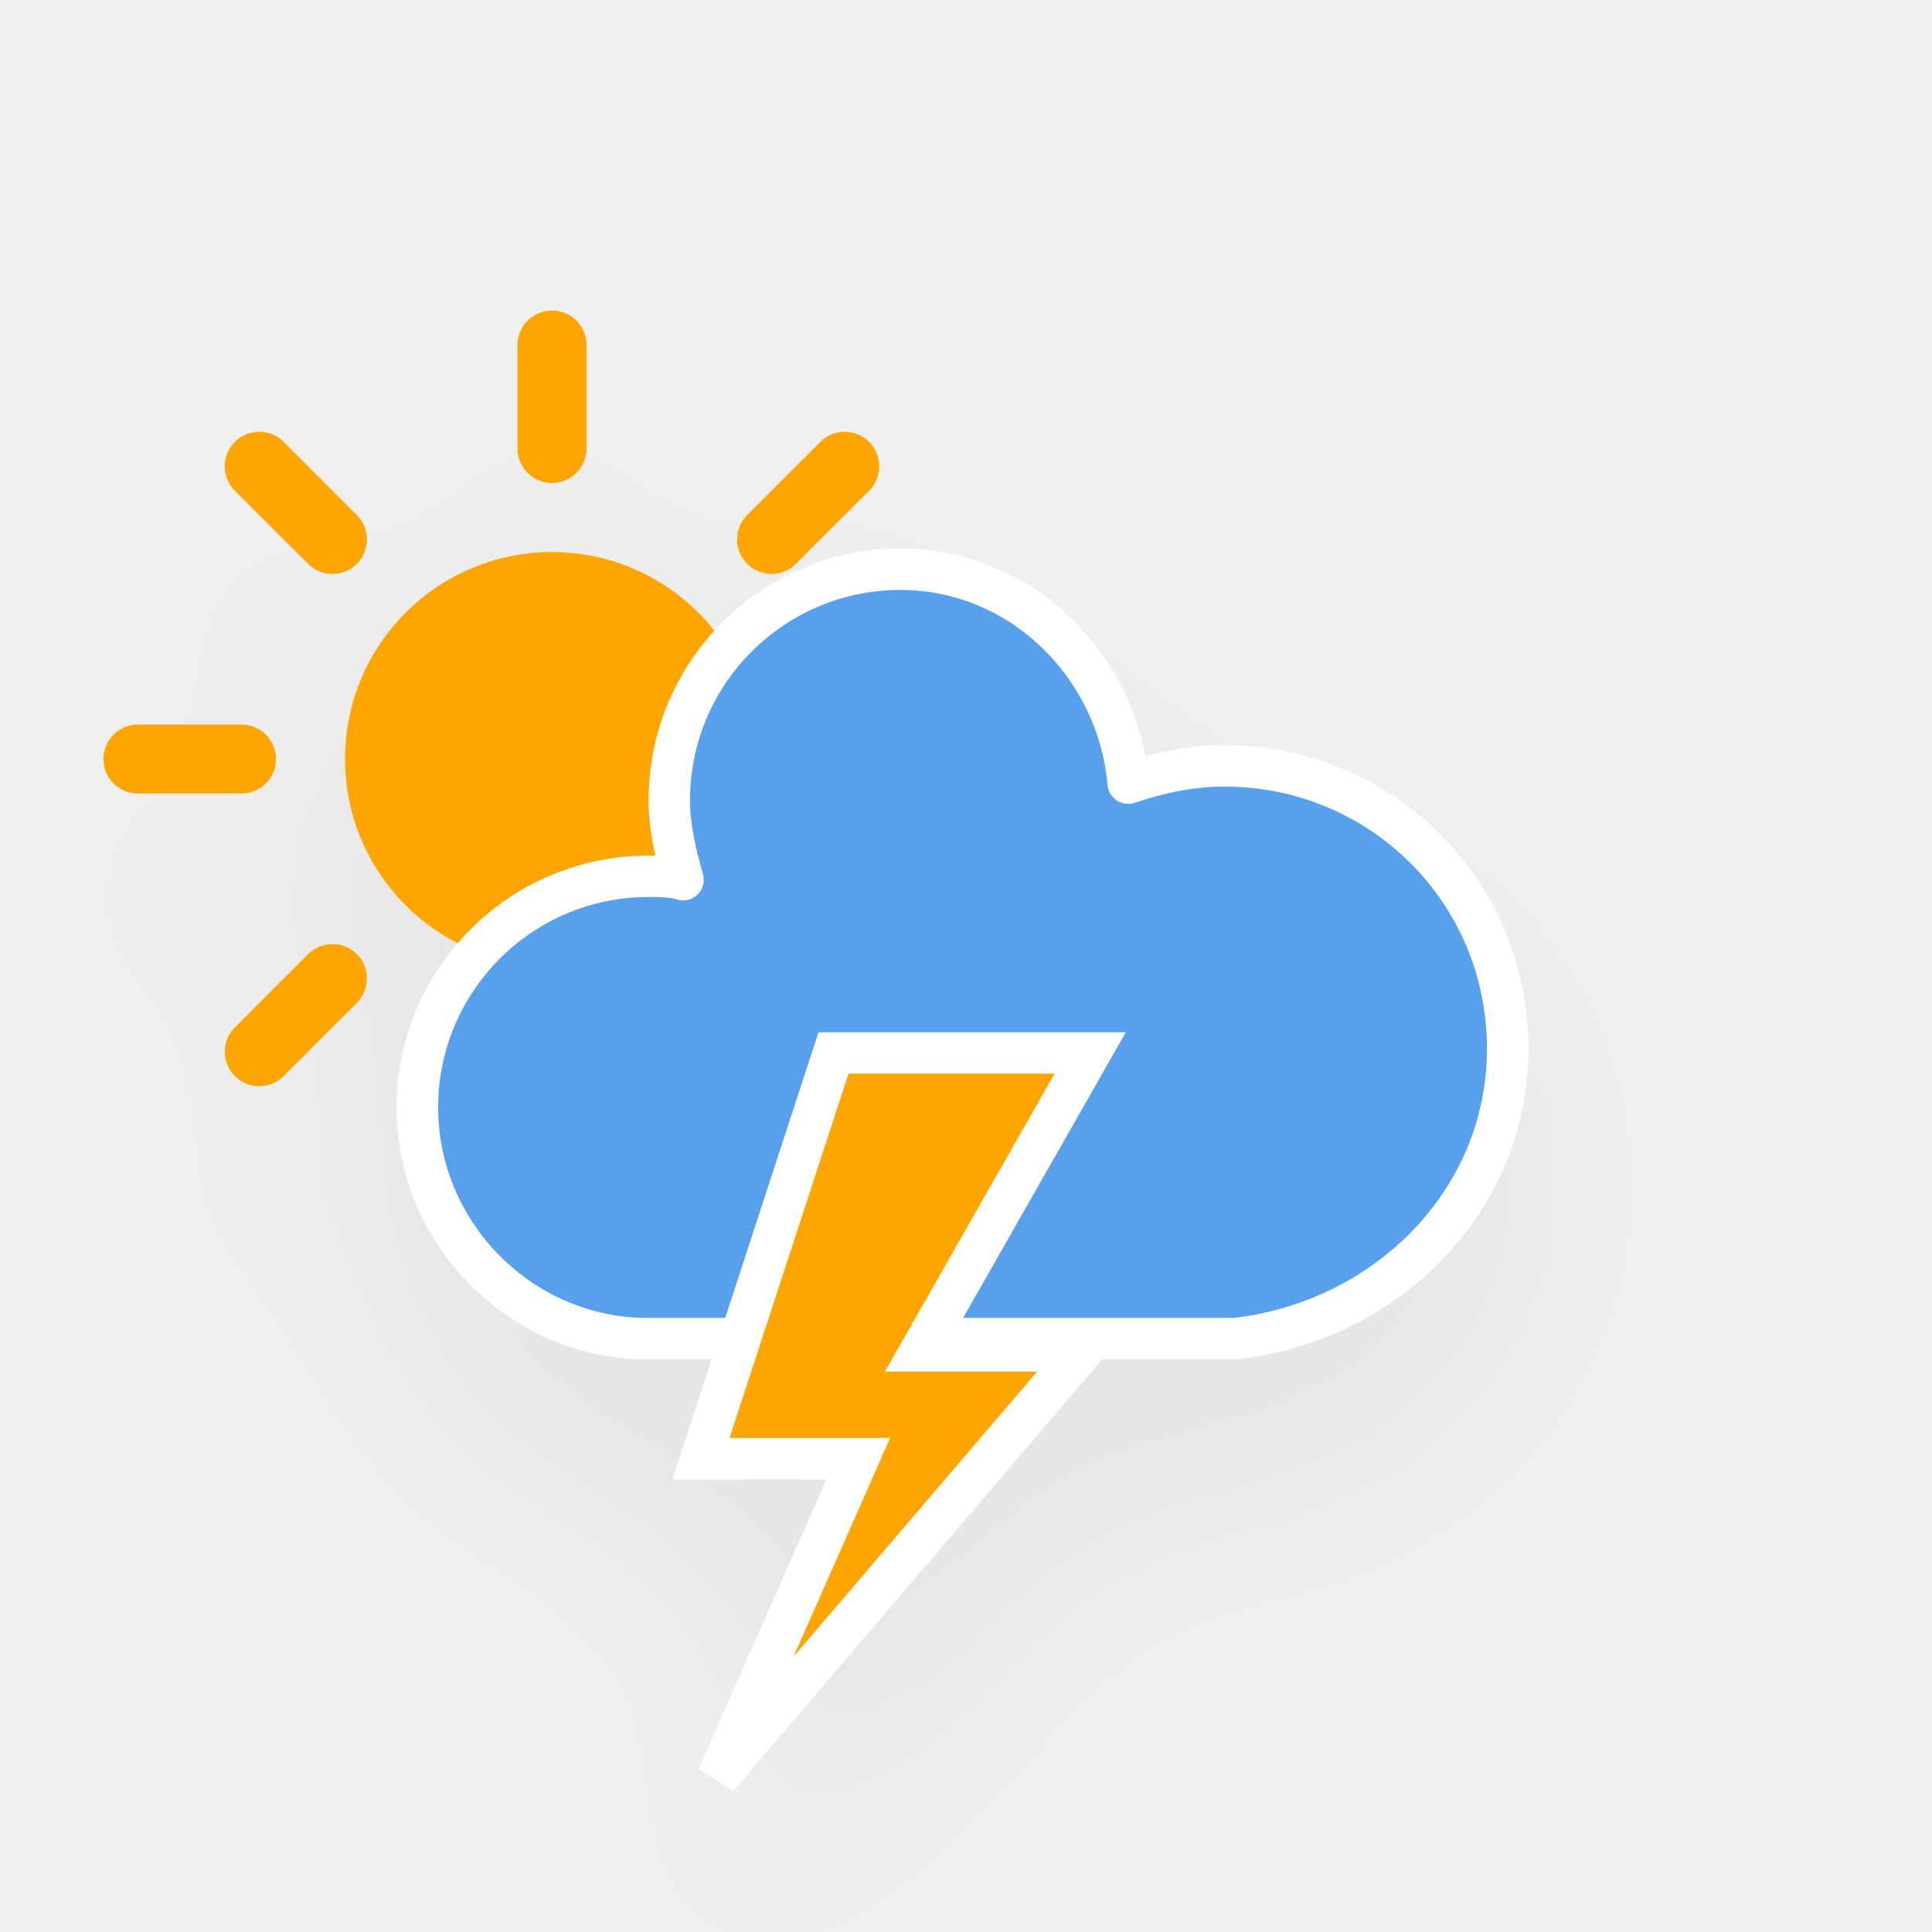
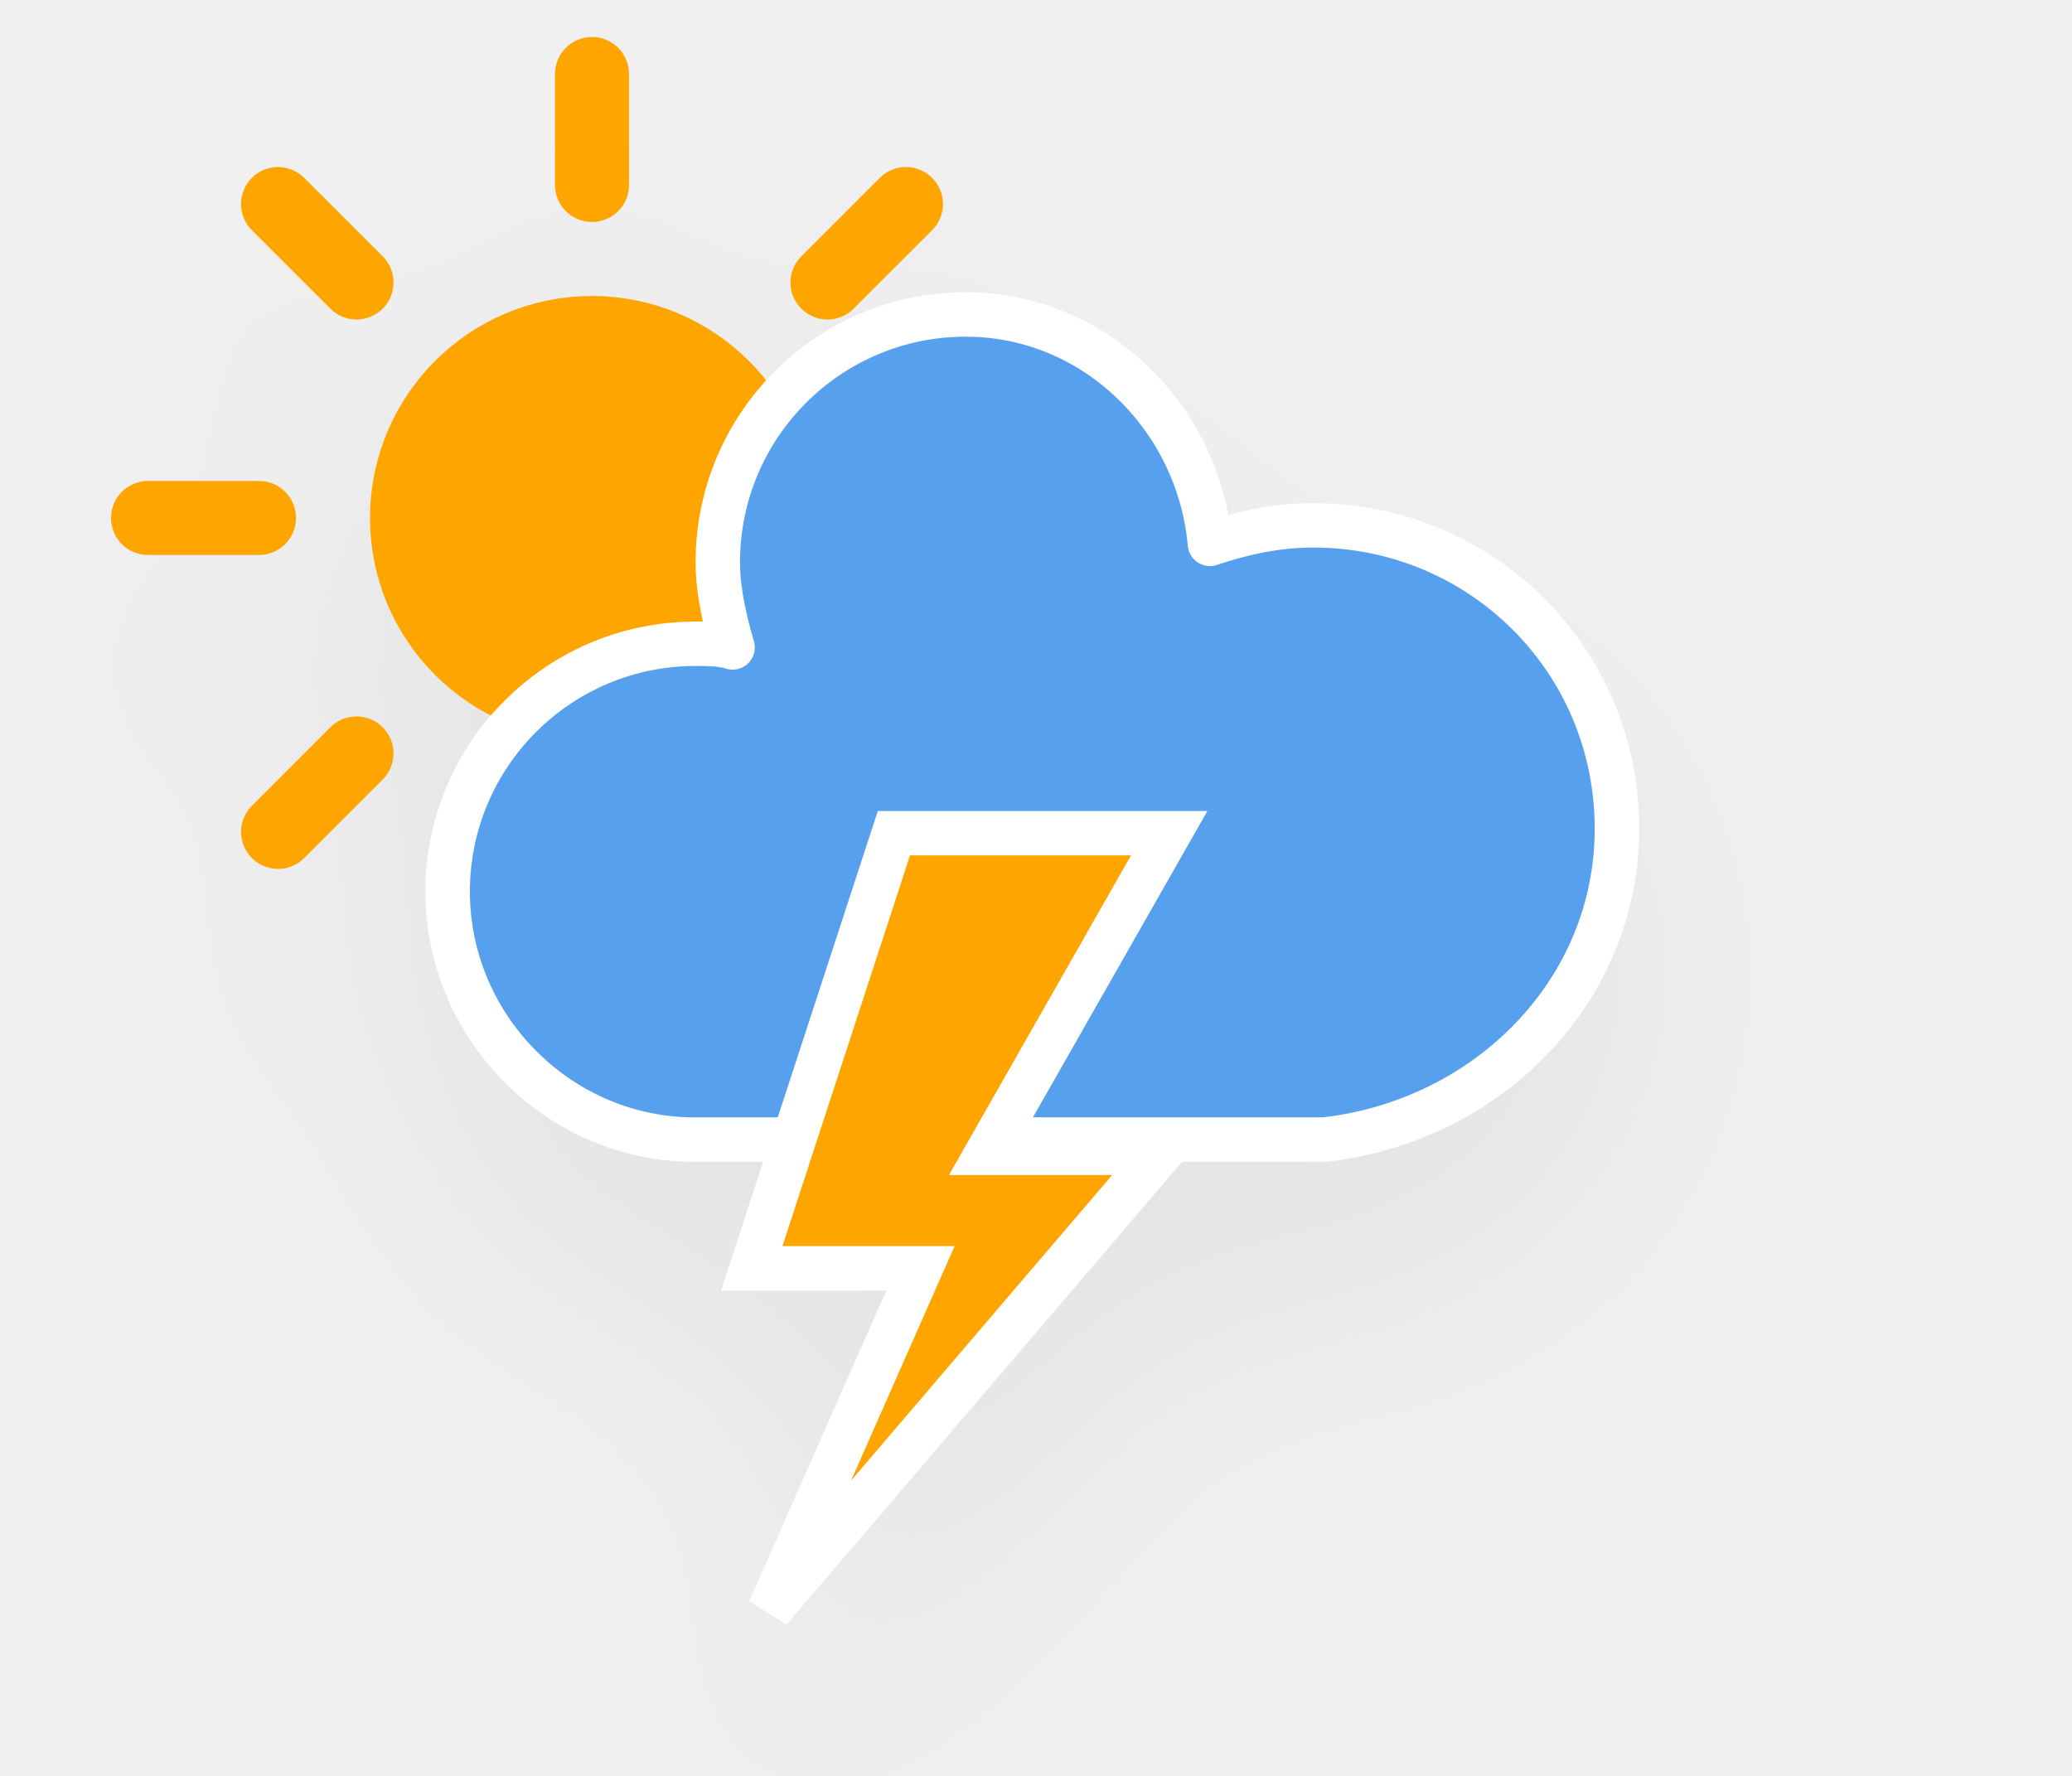
- <svg xmlns="http://www.w3.org/2000/svg" width="56" height="56" version="1.1">
+ <svg xmlns="http://www.w3.org/2000/svg" width="56" height="48" version="1.1">
  <defs>
    <filter id="blur" x="-.207" y="-.198" width="1.403" height="1.477">
      <feGaussianBlur in="SourceAlpha" stdDeviation="3" />
      <feOffset dx="0" dy="4" result="offsetblur" />
      <feComponentTransfer>
        <feFuncA slope="0.05" type="linear" />
      </feComponentTransfer>
      <feMerge>
        <feMergeNode />
        <feMergeNode in="SourceGraphic" />
      </feMerge>
    </filter>
  </defs>
-   <g id="thunder" transform="translate(-4 -4)" filter="url(#blur)">
+   <g id="thunder" transform="translate(-4,-12)" filter="url(#blur)">
    <g transform="translate(20,10)">
      <g transform="translate(0,16)">
        <g class="am-weather-sun">
          <line transform="translate(0,9)" y2="3" fill="none" stroke="#ffa500" stroke-linecap="round" stroke-width="2" />
          <g transform="rotate(45)">
            <line transform="translate(0,9)" y2="3" fill="none" stroke="#ffa500" stroke-linecap="round" stroke-width="2" />
          </g>
          <g transform="rotate(90)">
            <line transform="translate(0,9)" y2="3" fill="none" stroke="#ffa500" stroke-linecap="round" stroke-width="2" />
          </g>
          <g transform="rotate(135)">
            <line transform="translate(0,9)" y2="3" fill="none" stroke="#ffa500" stroke-linecap="round" stroke-width="2" />
          </g>
          <g transform="scale(-1)">
            <line transform="translate(0,9)" y2="3" fill="none" stroke="#ffa500" stroke-linecap="round" stroke-width="2" />
          </g>
          <g transform="rotate(225)">
            <line transform="translate(0,9)" y2="3" fill="none" stroke="#ffa500" stroke-linecap="round" stroke-width="2" />
          </g>
          <g transform="rotate(-90)">
            <line transform="translate(0,9)" y2="3" fill="none" stroke="#ffa500" stroke-linecap="round" stroke-width="2" />
          </g>
          <g transform="rotate(-45)">
            <line transform="translate(0,9)" y2="3" fill="none" stroke="#ffa500" stroke-linecap="round" stroke-width="2" />
          </g>
        </g>
        <circle r="5" fill="#ffa500" stroke="#ffa500" stroke-width="2" />
      </g>
      <g id="clouds">
        <path transform="translate(-20,-11)" d="m47.7 35.4c0-4.6-3.7-8.2-8.2-8.2-1 0-1.9 0.2-2.8 0.5-0.3-3.4-3.1-6.2-6.6-6.2-3.7 0-6.7 3-6.7 6.7 0 0.8 0.2 1.6 0.4 2.3-0.3-0.1-0.7-0.1-1-0.1-3.7 0-6.7 3-6.7 6.7 0 3.6 2.9 6.6 6.5 6.7h17.2c4.4-0.5 7.9-4 7.9-8.4z" fill="#57a0ee" stroke="#fff" stroke-linejoin="round" stroke-width="1.2" />
      </g>
      <g transform="matrix(1.2,0,0,1.2,-9,28)">
-         <polygon class="am-weather-stroke" points="16.4 4.3 20.3 4.3 11.5 14.6 14.9 6.9 11.1 6.9 14.3 -2.9 20.5 -2.9" fill="#ffa500" stroke="#fff" />
+         <polygon class="am-weather-stroke" points="11.1 6.9 14.3 -2.9 20.5 -2.9 16.4 4.3 20.3 4.3 11.5 14.6 14.9 6.9" fill="#ffa500" stroke="#fff" />
      </g>
    </g>
  </g>
</svg>
